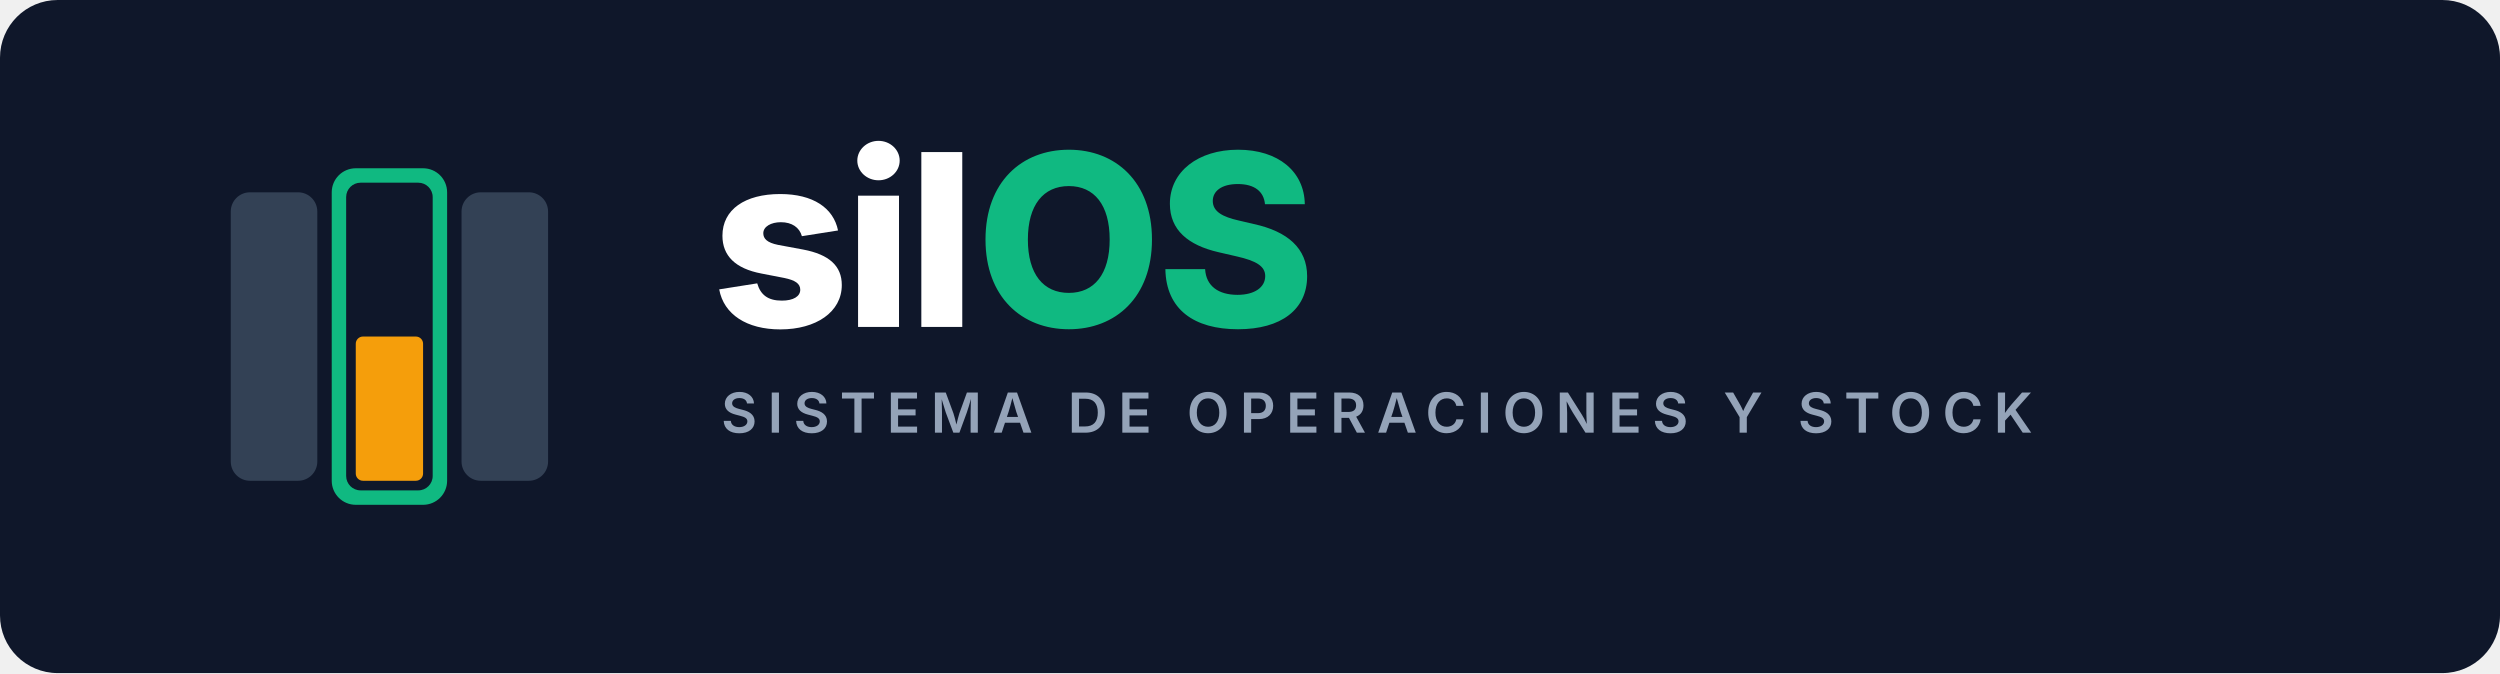
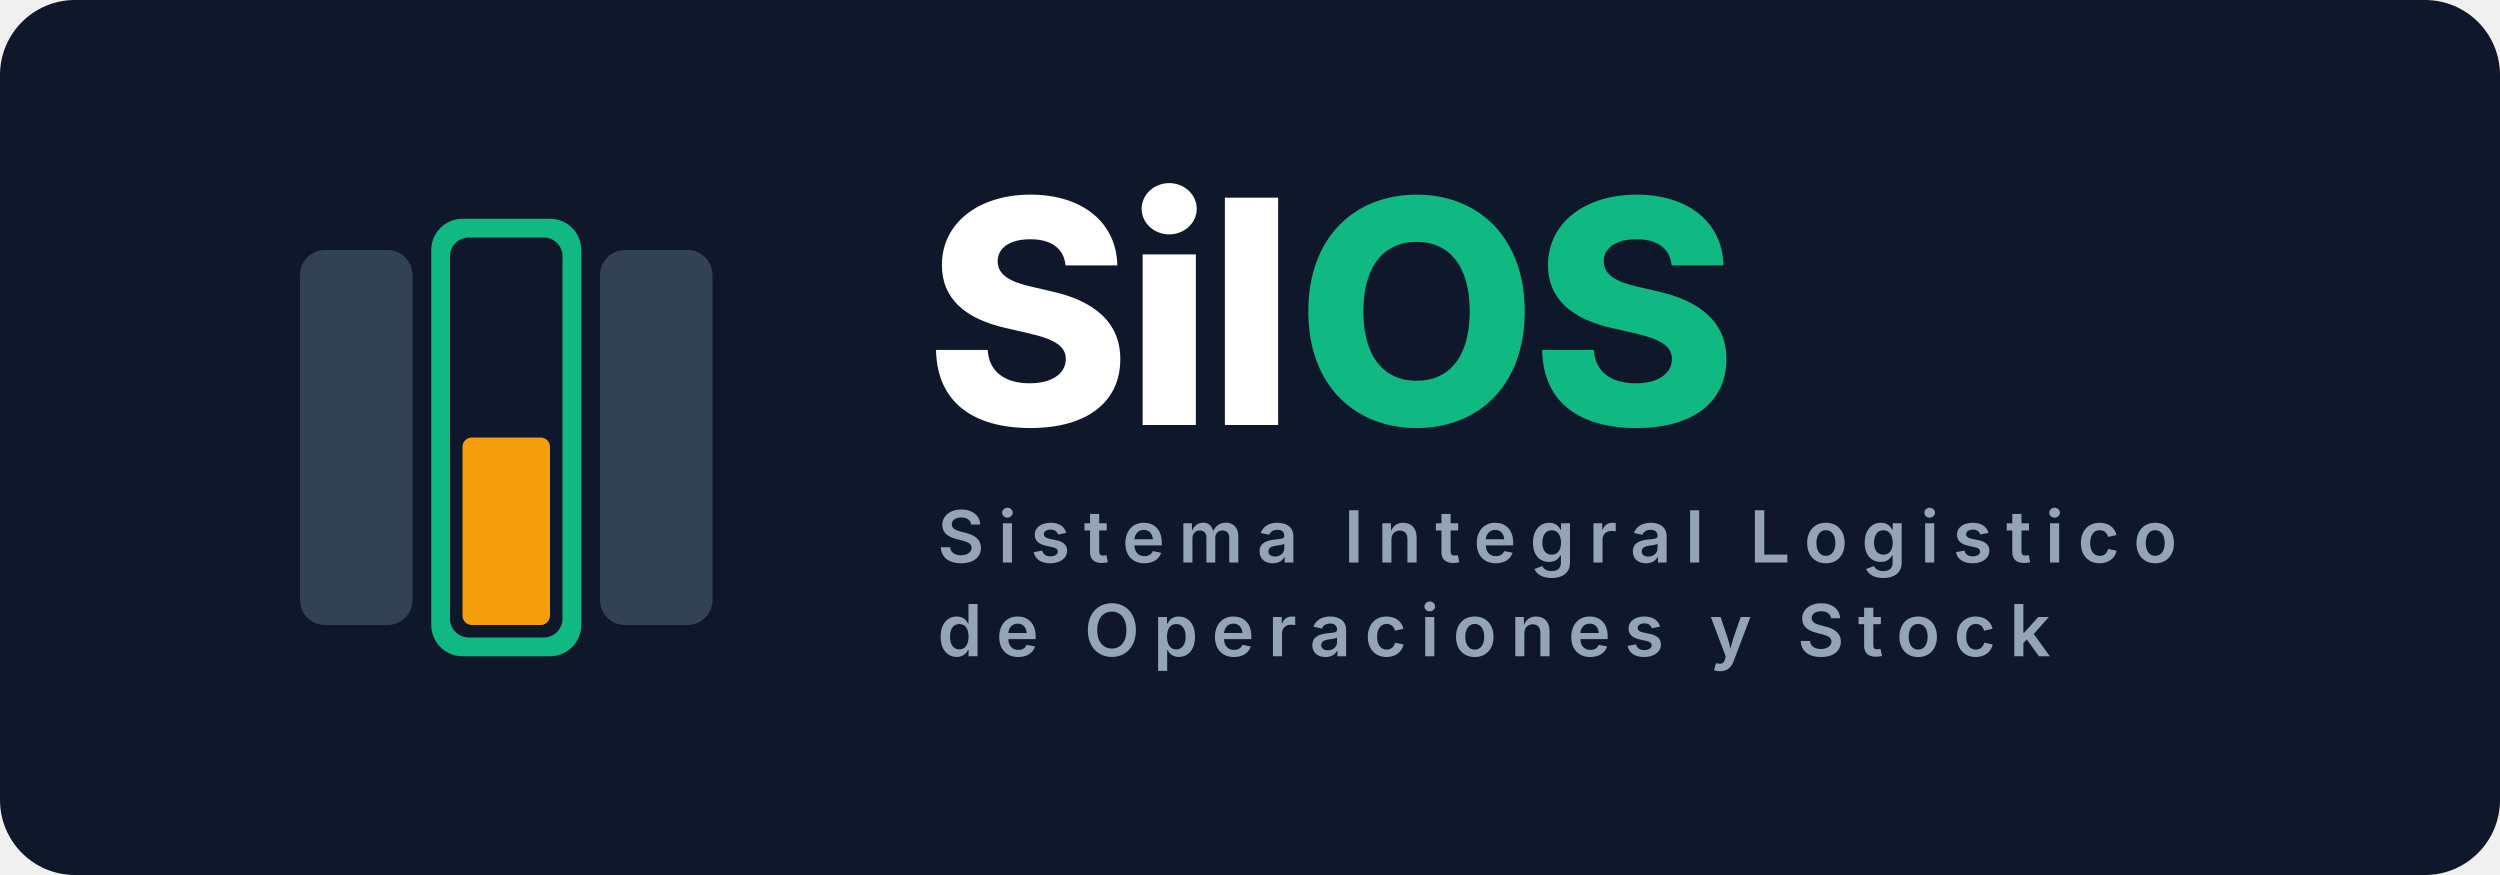
- <svg xmlns="http://www.w3.org/2000/svg" width="520" height="140" viewBox="0 0 520 140" style="background: #0f172a; border-radius: 12px; font-family: system-ui, -apple-system, sans-serif;">
+ <svg xmlns="http://www.w3.org/2000/svg" width="400" height="140" viewBox="0 0 400 140" style="background: #0f172a; border-radius: 12px; font-family: system-ui, -apple-system, sans-serif;">
  <rect width="100%" height="100%" rx="12" fill="#0f172a" />
  <g transform="translate(48, 35)">
    <rect x="0" y="5" width="18" height="60" rx="4" fill="#334155" />
    <rect x="21" y="0" width="24" height="70" rx="5" fill="#10b981" />
    <rect x="24" y="3" width="18" height="64" rx="3" fill="#0f172a" />
    <rect x="26" y="35" width="14" height="30" rx="1.5" fill="#f59e0b" />
    <rect x="48" y="5" width="18" height="60" rx="4" fill="#334155" />
  </g>
  <g transform="translate(148, 0)">
-     <text x="0" y="68" font-size="50" font-weight="800" fill="#ffffff" letter-spacing="-1">sil<tspan fill="#10b981">OS</tspan>
+     <text x="0" y="68" font-size="50" font-weight="800" fill="#ffffff" letter-spacing="-1">Sil<tspan fill="#10b981">OS</tspan>
    </text>
-     <text x="2" y="90" font-size="11.5" font-weight="600" fill="#94a3b8" letter-spacing="2.2">SISTEMA DE OPERACIONES Y STOCK</text>
+     <text x="2" y="90" font-size="11.5" font-weight="600" fill="#94a3b8" letter-spacing="2.2">Sistema Integral Logistico</text>
+     <text x="2" y="105" font-size="11.5" font-weight="600" fill="#94a3b8" letter-spacing="2.2">de Operaciones y Stock</text>
  </g>
</svg>
